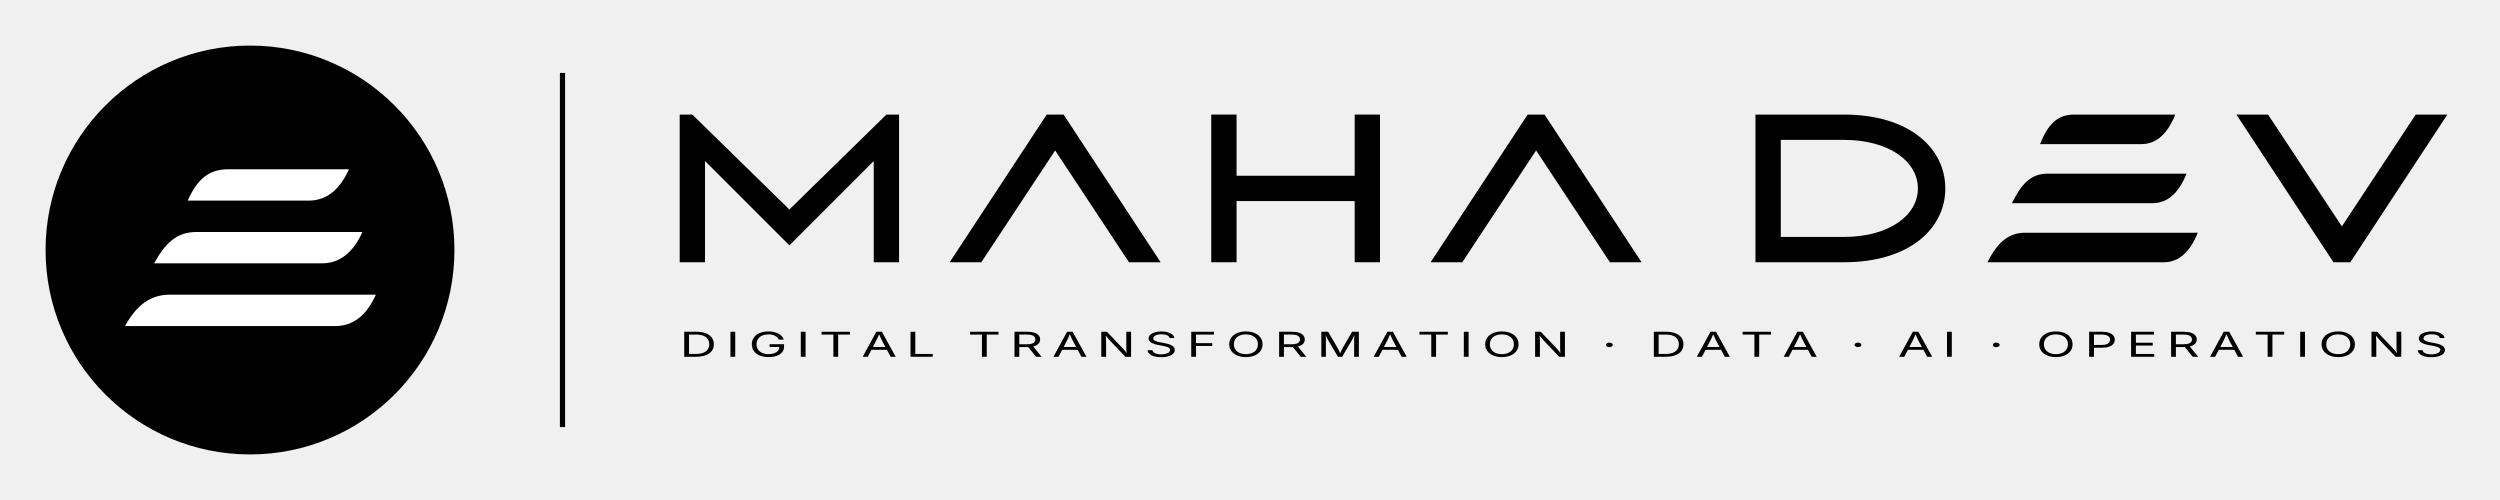
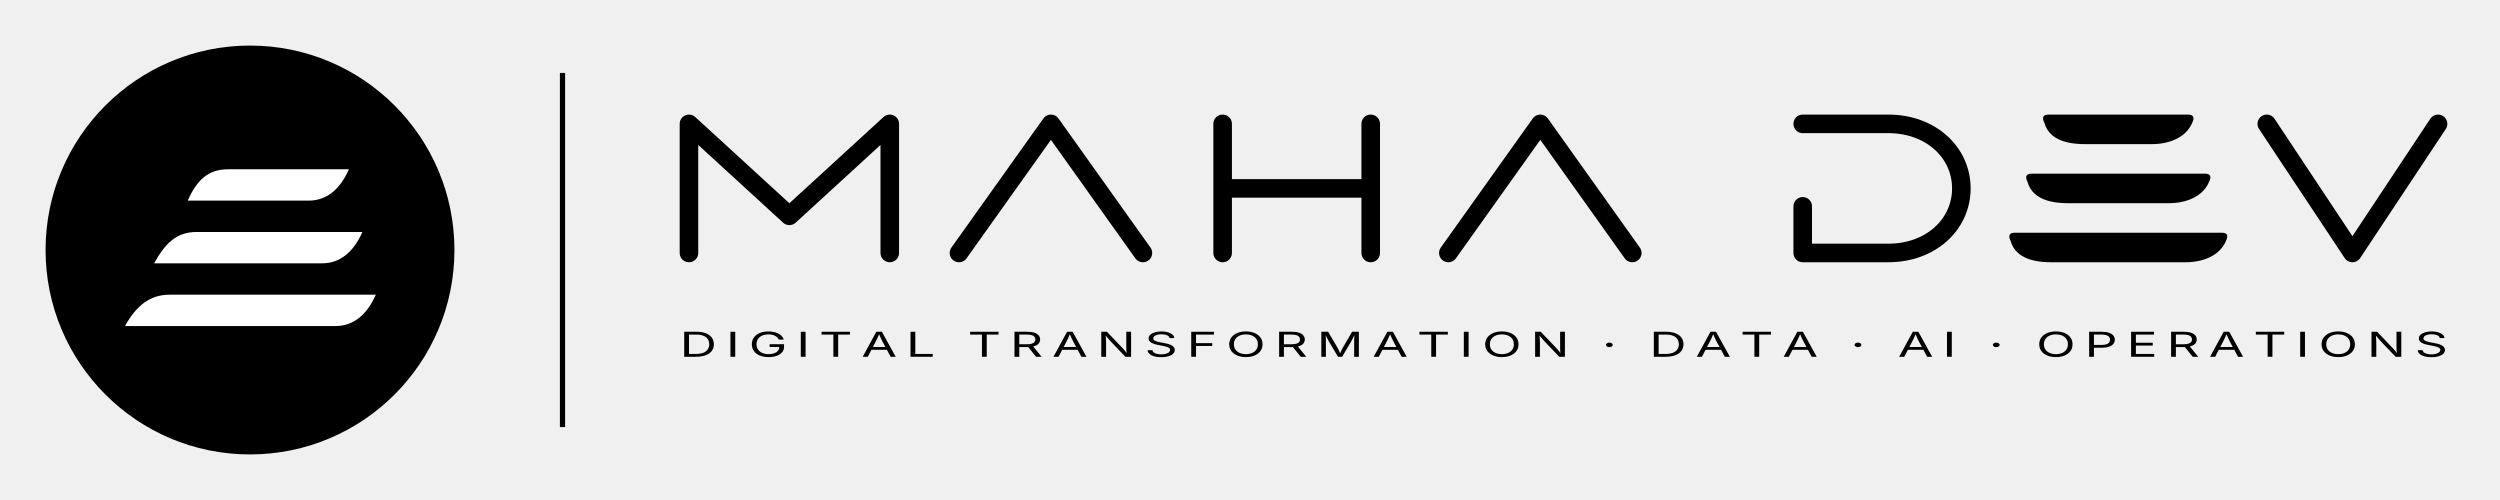
<svg xmlns="http://www.w3.org/2000/svg" width="960" height="192" viewBox="0 0 960 192" role="img" aria-label="MAHA DEV principal-negro">
  <g transform="translate(16 16) scale(1 1)">
    <circle cx="80" cy="80" r="76" fill="#000000" stroke="#000000" stroke-width="5" />
    <g transform="translate(32 49) scale(0.86 0.86)">
      <g fill="#FFFFFF">
        <path d="M28 14 C32 5 37 0 46 0 H100 C96 9 90 14 82 14 Z" />
        <path d="M13 42 C18 33 23 28 32 28 H106 C102 37 96 42 88 42 Z" />
        <path d="M0 70 C5 61 11 56 20 56 H112 C108 65 102 70 94 70 Z" />
      </g>
    </g>
    <path d="M200 12 V148" stroke="#000000" stroke-width="2" />
    <g transform="translate(245 28) scale(0.81 0.81)">
-       <path transform="translate(0 0)" fill="#000000" fill-rule="evenodd" d="M0 70 V0 H6 L52 45 L98 0 H104 V70 H92 V22 L52 62 L12 22 V70 Z" />
-       <path transform="translate(128 0)" fill="#000000" fill-rule="evenodd" d="M0 70 L46 0 H54 L100 70 H85 L50 17 L15 70 Z" />
-       <path transform="translate(252 0)" fill="#000000" fill-rule="evenodd" d="M0 0 H12 V29 H68 V0 H80 V70 H68 V41 H12 V70 H0 Z" />
-       <path transform="translate(356 0)" fill="#000000" fill-rule="evenodd" d="M0 70 L46 0 H54 L100 70 H85 L50 17 L15 70 Z" />
-       <path transform="translate(510 0)" fill="#000000" fill-rule="evenodd" d="M0 0 H42 C73 0 90 16 90 35 C90 54 73 70 42 70 H0 Z M12 12 V58 H42 C63 58 77 48 77 35 C77 22 63 12 42 12 Z" />
-       <path transform="translate(738 0)" fill="#000000" fill-rule="evenodd" d="M0 0 H15 L50 53 L85 0 H100 L54 70 H46 Z" />
-       <g transform="translate(620 0) scale(0.89 1)">
+       <g fill="none" stroke="#000000" stroke-width="8.8" stroke-linecap="round" stroke-linejoin="round">
+         <path transform="translate(0 0)" d="M4.4 65.6 V4.4 L52 48 L99.6 4.4 V65.6" />
+         <path transform="translate(128 0)" d="M4.4 65.6 L48 4.4 L91.6 65.6" />
+         <path transform="translate(253 0)" d="M4.4 4.4 V65.6 M74.6 4.4 V65.6 M4.4 35 H74.6" />
+         <path transform="translate(360 0)" d="M4.4 65.6 L48 4.4 L91.6 65.6" />
+         <path transform="translate(528 0)" d="M4.4 4.4 H45 C65 4.4 79.6 17.8 79.6 35 C79.6 52.2 65 65.6 45 65.6 H4.4 V43.5" />
+         <path transform="translate(748 0)" d="M4.4 4.4 L45 65.6 L85.6 4.4" />
+       </g>
+       <g transform="translate(630 0) scale(1 1)">
        <g fill="#000000">
-           <path d="M28 14 C32 5 37 0 46 0 H100 C96 9 90 14 82 14 Z" />
-           <path d="M13 42 C18 33 23 28 32 28 H106 C102 37 96 42 88 42 Z" />
-           <path d="M0 70 C5 61 11 56 20 56 H112 C108 65 102 70 94 70 Z" />
+           <path d="M19 0 H85 Q89 0 87 4 C84 11 76 14 68 14 H36 C26 14 19 11 17 4 Q15 0 19 0 Z" />
+           <path d="M11 28 H93 Q97 28 95 32 C92 39 84 42 76 42 H28 C18 42 11 39 9 32 Q7 28 11 28 Z" />
+           <path d="M3 56 H101 Q105 56 103 60 C100 67 92 70 84 70 H20 C10 70 3 67 1 60 Q-1 56 3 56 Z" />
        </g>
      </g>
    </g>
    <g transform="translate(245 121) scale(1.501045 1)">
      <path fill="#000000" transform="translate(0.000 0) scale(0.006445312 -0.006445312)" d="M645 0H285V168H633Q815 168 934.5 237.5Q1054 307 1113.0 437.0Q1172 567 1172 748Q1172 927 1113.5 1055.5Q1055 1184 939.5 1253.0Q824 1322 651 1322H277V1490H664Q882 1490 1036.5 1401.0Q1191 1312 1273.5 1145.5Q1356 979 1356 748Q1356 515 1273.0 347.5Q1190 180 1031.0 90.0Q872 0 645 0ZM370 1490V0H180V1490Z" />
      <path fill="#000000" transform="translate(11.826 0) scale(0.006445312 -0.006445312)" d="M370 1490V0H180V1490Z" />
      <path fill="#000000" transform="translate(17.671 0) scale(0.006445312 -0.006445312)" d="M789 -20Q590 -20 440.0 73.0Q290 166 206.0 337.5Q122 509 122 744Q122 981 206.0 1152.5Q290 1324 438.0 1417.0Q586 1510 777 1510Q895 1510 997.5 1475.0Q1100 1440 1181.0 1375.0Q1262 1310 1315.5 1220.5Q1369 1131 1389 1023H1193Q1170 1095 1132.0 1152.0Q1094 1209 1041.5 1250.0Q989 1291 923.0 1312.5Q857 1334 778 1334Q647 1334 540.0 1266.5Q433 1199 370.0 1067.5Q307 936 307 744Q307 554 370.5 423.0Q434 292 543.0 224.0Q652 156 789 156Q915 156 1011.0 209.5Q1107 263 1160.5 361.5Q1214 460 1214 594L1271 583H828V749H1400V586Q1400 401 1321.0 265.0Q1242 129 1104.5 54.5Q967 -20 789 -20Z" />
      <path fill="#000000" transform="translate(29.820 0) scale(0.006445312 -0.006445312)" d="M370 1490V0H180V1490Z" />
      <path fill="#000000" transform="translate(35.664 0) scale(0.006445312 -0.006445312)" d="M98 1322V1490H1224V1322H757V0H567V1322Z" />
      <path fill="#000000" transform="translate(46.485 0) scale(0.006445312 -0.006445312)" d="M52 0 593 1490H813L1361 0H1161L845 884Q816 966 777.5 1088.5Q739 1211 684 1401H720Q666 1209 626.5 1084.5Q587 960 561 884L254 0ZM324 416V582H1089V416Z" />
      <path fill="#000000" transform="translate(57.892 0) scale(0.006445312 -0.006445312)" d="M180 0V1490H370V168H1060V0Z" />
      <path fill="#000000" transform="translate(67.656 0) scale(0.006445312 -0.006445312)" d="" />
      <path fill="#000000" transform="translate(73.669 0) scale(0.006445312 -0.006445312)" d="M98 1322V1490H1224V1322H757V0H567V1322Z" />
      <path fill="#000000" transform="translate(84.489 0) scale(0.006445312 -0.006445312)" d="M180 0V1490H690Q864 1490 976.5 1430.5Q1089 1371 1143.5 1267.0Q1198 1163 1198 1030Q1198 897 1143.5 795.0Q1089 693 977.0 635.5Q865 578 691 578H286V747H682Q800 747 871.5 781.5Q943 816 976.0 879.5Q1009 943 1009 1030Q1009 1119 976.0 1184.5Q943 1250 871.0 1286.5Q799 1323 680 1323H370V0ZM1036 0 676 671H890L1256 0Z" />
      <path fill="#000000" transform="translate(95.284 0) scale(0.006445312 -0.006445312)" d="M52 0 593 1490H813L1361 0H1161L845 884Q816 966 777.5 1088.5Q739 1211 684 1401H720Q666 1209 626.5 1084.5Q587 960 561 884L254 0ZM324 416V582H1089V416Z" />
      <path fill="#000000" transform="translate(106.691 0) scale(0.006445312 -0.006445312)" d="M180 0V1490H404L1010 537Q1034 500 1068.0 442.0Q1102 384 1141.5 311.0Q1181 238 1219 155H1192Q1183 241 1179.0 319.5Q1175 398 1174.0 464.0Q1173 530 1173 576V1490H1363V0H1137L597 848Q560 907 522.5 969.5Q485 1032 437.0 1117.5Q389 1203 318 1329H353Q358 1218 362.0 1124.0Q366 1030 368.5 960.0Q371 890 371 850V0Z" />
      <path fill="#000000" transform="translate(118.937 0) scale(0.006445312 -0.006445312)" d="M657 -26Q496 -26 377.5 26.0Q259 78 192.0 171.5Q125 265 116 390H311Q319 306 368.0 251.5Q417 197 493.5 170.5Q570 144 657 144Q758 144 838.5 177.0Q919 210 966.0 270.0Q1013 330 1013 409Q1013 481 972.5 526.0Q932 571 865.0 600.0Q798 629 718 651L538 702Q358 753 258.0 848.0Q158 943 158 1091Q158 1217 226.0 1311.5Q294 1406 410.0 1458.0Q526 1510 670 1510Q817 1510 930.0 1458.0Q1043 1406 1108.5 1316.5Q1174 1227 1178 1114H992Q979 1223 888.0 1282.5Q797 1342 664 1342Q568 1342 495.5 1310.5Q423 1279 383.0 1224.5Q343 1170 343 1100Q343 1022 391.5 974.5Q440 927 506.5 900.5Q573 874 627 859L776 818Q836 802 908.5 774.0Q981 746 1047.0 699.5Q1113 653 1155.5 581.5Q1198 510 1198 406Q1198 284 1134.5 186.0Q1071 88 950.0 31.0Q829 -26 657 -26Z" />
      <path fill="#000000" transform="translate(129.706 0) scale(0.006445312 -0.006445312)" d="M180 0V1490H1081V1322H370V812H1013V644H370V0Z" />
      <path fill="#000000" transform="translate(139.798 0) scale(0.006445312 -0.006445312)" d="M784 -20Q593 -20 443.5 72.5Q294 165 208.0 336.5Q122 508 122 744Q122 981 208.0 1152.5Q294 1324 443.5 1417.0Q593 1510 784 1510Q975 1510 1124.0 1417.0Q1273 1324 1358.5 1152.5Q1444 981 1444 744Q1444 508 1358.5 336.5Q1273 165 1124.0 72.5Q975 -20 784 -20ZM784 156Q917 156 1024.5 223.5Q1132 291 1195.5 422.5Q1259 554 1259 744Q1259 936 1195.5 1067.5Q1132 1199 1024.5 1266.5Q917 1334 784 1334Q650 1334 542.0 1266.0Q434 1198 370.5 1066.5Q307 935 307 744Q307 554 370.5 423.0Q434 292 542.0 224.0Q650 156 784 156Z" />
      <path fill="#000000" transform="translate(152.191 0) scale(0.006445312 -0.006445312)" d="M180 0V1490H690Q864 1490 976.5 1430.5Q1089 1371 1143.5 1267.0Q1198 1163 1198 1030Q1198 897 1143.5 795.0Q1089 693 977.0 635.5Q865 578 691 578H286V747H682Q800 747 871.5 781.5Q943 816 976.0 879.5Q1009 943 1009 1030Q1009 1119 976.0 1184.5Q943 1250 871.0 1286.5Q799 1323 680 1323H370V0ZM1036 0 676 671H890L1256 0Z" />
      <path fill="#000000" transform="translate(162.986 0) scale(0.006445312 -0.006445312)" d="M180 0V1490H450L817 550Q830 517 846.5 467.5Q863 418 881.5 360.0Q900 302 917.0 244.5Q934 187 947 138H905Q919 184 936.0 240.5Q953 297 971.5 355.5Q990 414 1007.0 465.0Q1024 516 1037 550L1399 1490H1670V0H1483V851Q1483 897 1483.5 956.0Q1484 1015 1485.5 1080.0Q1487 1145 1488.5 1212.0Q1490 1279 1491 1342H1507Q1486 1273 1462.5 1201.5Q1439 1130 1416.5 1063.5Q1394 997 1374.0 942.0Q1354 887 1340 851L1007 0H842L504 851Q490 886 471.0 939.5Q452 993 429.5 1058.5Q407 1124 383.0 1196.5Q359 1269 334 1342H352Q354 1286 355.5 1221.0Q357 1156 358.0 1089.5Q359 1023 360.0 961.5Q361 900 361 851V0Z" />
      <path fill="#000000" transform="translate(177.210 0) scale(0.006445312 -0.006445312)" d="M52 0 593 1490H813L1361 0H1161L845 884Q816 966 777.5 1088.5Q739 1211 684 1401H720Q666 1209 626.5 1084.5Q587 960 561 884L254 0ZM324 416V582H1089V416Z" />
      <path fill="#000000" transform="translate(188.617 0) scale(0.006445312 -0.006445312)" d="M98 1322V1490H1224V1322H757V0H567V1322Z" />
      <path fill="#000000" transform="translate(199.438 0) scale(0.006445312 -0.006445312)" d="M370 1490V0H180V1490Z" />
      <path fill="#000000" transform="translate(205.283 0) scale(0.006445312 -0.006445312)" d="M784 -20Q593 -20 443.5 72.5Q294 165 208.0 336.5Q122 508 122 744Q122 981 208.0 1152.5Q294 1324 443.5 1417.0Q593 1510 784 1510Q975 1510 1124.0 1417.0Q1273 1324 1358.5 1152.5Q1444 981 1444 744Q1444 508 1358.5 336.5Q1273 165 1124.0 72.5Q975 -20 784 -20ZM784 156Q917 156 1024.5 223.5Q1132 291 1195.5 422.5Q1259 554 1259 744Q1259 936 1195.5 1067.5Q1132 1199 1024.5 1266.5Q917 1334 784 1334Q650 1334 542.0 1266.0Q434 1198 370.5 1066.5Q307 935 307 744Q307 554 370.5 423.0Q434 292 542.0 224.0Q650 156 784 156Z" />
      <path fill="#000000" transform="translate(217.676 0) scale(0.006445312 -0.006445312)" d="M180 0V1490H404L1010 537Q1034 500 1068.0 442.0Q1102 384 1141.5 311.0Q1181 238 1219 155H1192Q1183 241 1179.0 319.5Q1175 398 1174.0 464.0Q1173 530 1173 576V1490H1363V0H1137L597 848Q560 907 522.5 969.5Q485 1032 437.0 1117.5Q389 1203 318 1329H353Q358 1218 362.0 1124.0Q366 1030 368.5 960.0Q371 890 371 850V0Z" />
      <path fill="#000000" transform="translate(229.921 0) scale(0.006445312 -0.006445312)" d="" />
      <path fill="#000000" transform="translate(235.934 0) scale(0.006445312 -0.006445312)" d="M295 573Q239 573 199.5 612.5Q160 652 160 708Q160 764 199.5 803.5Q239 843 295 843Q351 843 390.5 803.5Q430 764 430 708Q430 652 390.5 612.5Q351 573 295 573Z" />
      <path fill="#000000" transform="translate(242.037 0) scale(0.006445312 -0.006445312)" d="" />
      <path fill="#000000" transform="translate(248.049 0) scale(0.006445312 -0.006445312)" d="M645 0H285V168H633Q815 168 934.5 237.5Q1054 307 1113.0 437.0Q1172 567 1172 748Q1172 927 1113.5 1055.5Q1055 1184 939.5 1253.0Q824 1322 651 1322H277V1490H664Q882 1490 1036.5 1401.0Q1191 1312 1273.5 1145.5Q1356 979 1356 748Q1356 515 1273.0 347.5Q1190 180 1031.0 90.0Q872 0 645 0ZM370 1490V0H180V1490Z" />
      <path fill="#000000" transform="translate(259.875 0) scale(0.006445312 -0.006445312)" d="M52 0 593 1490H813L1361 0H1161L845 884Q816 966 777.5 1088.5Q739 1211 684 1401H720Q666 1209 626.5 1084.5Q587 960 561 884L254 0ZM324 416V582H1089V416Z" />
      <path fill="#000000" transform="translate(271.283 0) scale(0.006445312 -0.006445312)" d="M98 1322V1490H1224V1322H757V0H567V1322Z" />
      <path fill="#000000" transform="translate(282.103 0) scale(0.006445312 -0.006445312)" d="M52 0 593 1490H813L1361 0H1161L845 884Q816 966 777.5 1088.5Q739 1211 684 1401H720Q666 1209 626.5 1084.5Q587 960 561 884L254 0ZM324 416V582H1089V416Z" />
      <path fill="#000000" transform="translate(293.511 0) scale(0.006445312 -0.006445312)" d="" />
      <path fill="#000000" transform="translate(299.523 0) scale(0.006445312 -0.006445312)" d="M295 573Q239 573 199.5 612.5Q160 652 160 708Q160 764 199.5 803.5Q239 843 295 843Q351 843 390.5 803.5Q430 764 430 708Q430 652 390.5 612.5Q351 573 295 573Z" />
      <path fill="#000000" transform="translate(305.626 0) scale(0.006445312 -0.006445312)" d="" />
      <path fill="#000000" transform="translate(311.638 0) scale(0.006445312 -0.006445312)" d="M52 0 593 1490H813L1361 0H1161L845 884Q816 966 777.5 1088.5Q739 1211 684 1401H720Q666 1209 626.5 1084.5Q587 960 561 884L254 0ZM324 416V582H1089V416Z" />
      <path fill="#000000" transform="translate(323.046 0) scale(0.006445312 -0.006445312)" d="M370 1490V0H180V1490Z" />
      <path fill="#000000" transform="translate(328.890 0) scale(0.006445312 -0.006445312)" d="" />
      <path fill="#000000" transform="translate(334.903 0) scale(0.006445312 -0.006445312)" d="M295 573Q239 573 199.5 612.5Q160 652 160 708Q160 764 199.5 803.5Q239 843 295 843Q351 843 390.5 803.5Q430 764 430 708Q430 652 390.5 612.5Q351 573 295 573Z" />
      <path fill="#000000" transform="translate(341.006 0) scale(0.006445312 -0.006445312)" d="" />
      <path fill="#000000" transform="translate(347.018 0) scale(0.006445312 -0.006445312)" d="M784 -20Q593 -20 443.5 72.5Q294 165 208.0 336.5Q122 508 122 744Q122 981 208.0 1152.5Q294 1324 443.5 1417.0Q593 1510 784 1510Q975 1510 1124.0 1417.0Q1273 1324 1358.5 1152.5Q1444 981 1444 744Q1444 508 1358.5 336.5Q1273 165 1124.0 72.5Q975 -20 784 -20ZM784 156Q917 156 1024.5 223.5Q1132 291 1195.5 422.5Q1259 554 1259 744Q1259 936 1195.5 1067.5Q1132 1199 1024.5 1266.5Q917 1334 784 1334Q650 1334 542.0 1266.0Q434 1198 370.5 1066.5Q307 935 307 744Q307 554 370.5 423.0Q434 292 542.0 224.0Q650 156 784 156Z" />
      <path fill="#000000" transform="translate(359.412 0) scale(0.006445312 -0.006445312)" d="M180 0V1490H690Q864 1490 976.5 1426.5Q1089 1363 1143.5 1256.0Q1198 1149 1198 1016Q1198 883 1143.5 775.0Q1089 667 977.0 603.0Q865 539 691 539H330V706H682Q800 706 872.0 746.5Q944 787 976.5 857.5Q1009 928 1009 1016Q1009 1104 976.5 1173.5Q944 1243 871.5 1283.0Q799 1323 680 1323H370V0Z" />
      <path fill="#000000" transform="translate(370.142 0) scale(0.006445312 -0.006445312)" d="M180 0V1490H1088V1322H370V836H1039V668H370V168H1097V0Z" />
      <path fill="#000000" transform="translate(380.376 0) scale(0.006445312 -0.006445312)" d="M180 0V1490H690Q864 1490 976.5 1430.5Q1089 1371 1143.5 1267.0Q1198 1163 1198 1030Q1198 897 1143.5 795.0Q1089 693 977.0 635.5Q865 578 691 578H286V747H682Q800 747 871.5 781.5Q943 816 976.0 879.5Q1009 943 1009 1030Q1009 1119 976.0 1184.5Q943 1250 871.0 1286.5Q799 1323 680 1323H370V0ZM1036 0 676 671H890L1256 0Z" />
      <path fill="#000000" transform="translate(391.171 0) scale(0.006445312 -0.006445312)" d="M52 0 593 1490H813L1361 0H1161L845 884Q816 966 777.5 1088.5Q739 1211 684 1401H720Q666 1209 626.5 1084.5Q587 960 561 884L254 0ZM324 416V582H1089V416Z" />
      <path fill="#000000" transform="translate(402.578 0) scale(0.006445312 -0.006445312)" d="M98 1322V1490H1224V1322H757V0H567V1322Z" />
      <path fill="#000000" transform="translate(413.399 0) scale(0.006445312 -0.006445312)" d="M370 1490V0H180V1490Z" />
      <path fill="#000000" transform="translate(419.244 0) scale(0.006445312 -0.006445312)" d="M784 -20Q593 -20 443.5 72.5Q294 165 208.0 336.5Q122 508 122 744Q122 981 208.0 1152.5Q294 1324 443.5 1417.0Q593 1510 784 1510Q975 1510 1124.0 1417.0Q1273 1324 1358.5 1152.5Q1444 981 1444 744Q1444 508 1358.5 336.5Q1273 165 1124.0 72.5Q975 -20 784 -20ZM784 156Q917 156 1024.5 223.5Q1132 291 1195.5 422.5Q1259 554 1259 744Q1259 936 1195.5 1067.5Q1132 1199 1024.5 1266.5Q917 1334 784 1334Q650 1334 542.0 1266.0Q434 1198 370.5 1066.5Q307 935 307 744Q307 554 370.5 423.0Q434 292 542.0 224.0Q650 156 784 156Z" />
      <path fill="#000000" transform="translate(431.637 0) scale(0.006445312 -0.006445312)" d="M180 0V1490H404L1010 537Q1034 500 1068.0 442.0Q1102 384 1141.5 311.0Q1181 238 1219 155H1192Q1183 241 1179.0 319.5Q1175 398 1174.0 464.0Q1173 530 1173 576V1490H1363V0H1137L597 848Q560 907 522.5 969.5Q485 1032 437.0 1117.5Q389 1203 318 1329H353Q358 1218 362.0 1124.0Q366 1030 368.5 960.0Q371 890 371 850V0Z" />
      <path fill="#000000" transform="translate(443.882 0) scale(0.006445312 -0.006445312)" d="M657 -26Q496 -26 377.5 26.0Q259 78 192.0 171.5Q125 265 116 390H311Q319 306 368.0 251.5Q417 197 493.5 170.5Q570 144 657 144Q758 144 838.5 177.0Q919 210 966.0 270.0Q1013 330 1013 409Q1013 481 972.5 526.0Q932 571 865.0 600.0Q798 629 718 651L538 702Q358 753 258.0 848.0Q158 943 158 1091Q158 1217 226.0 1311.5Q294 1406 410.0 1458.0Q526 1510 670 1510Q817 1510 930.0 1458.0Q1043 1406 1108.5 1316.5Q1174 1227 1178 1114H992Q979 1223 888.0 1282.5Q797 1342 664 1342Q568 1342 495.5 1310.5Q423 1279 383.0 1224.5Q343 1170 343 1100Q343 1022 391.5 974.5Q440 927 506.5 900.5Q573 874 627 859L776 818Q836 802 908.5 774.0Q981 746 1047.0 699.5Q1113 653 1155.5 581.5Q1198 510 1198 406Q1198 284 1134.5 186.0Q1071 88 950.0 31.0Q829 -26 657 -26Z" />
    </g>
  </g>
</svg>
